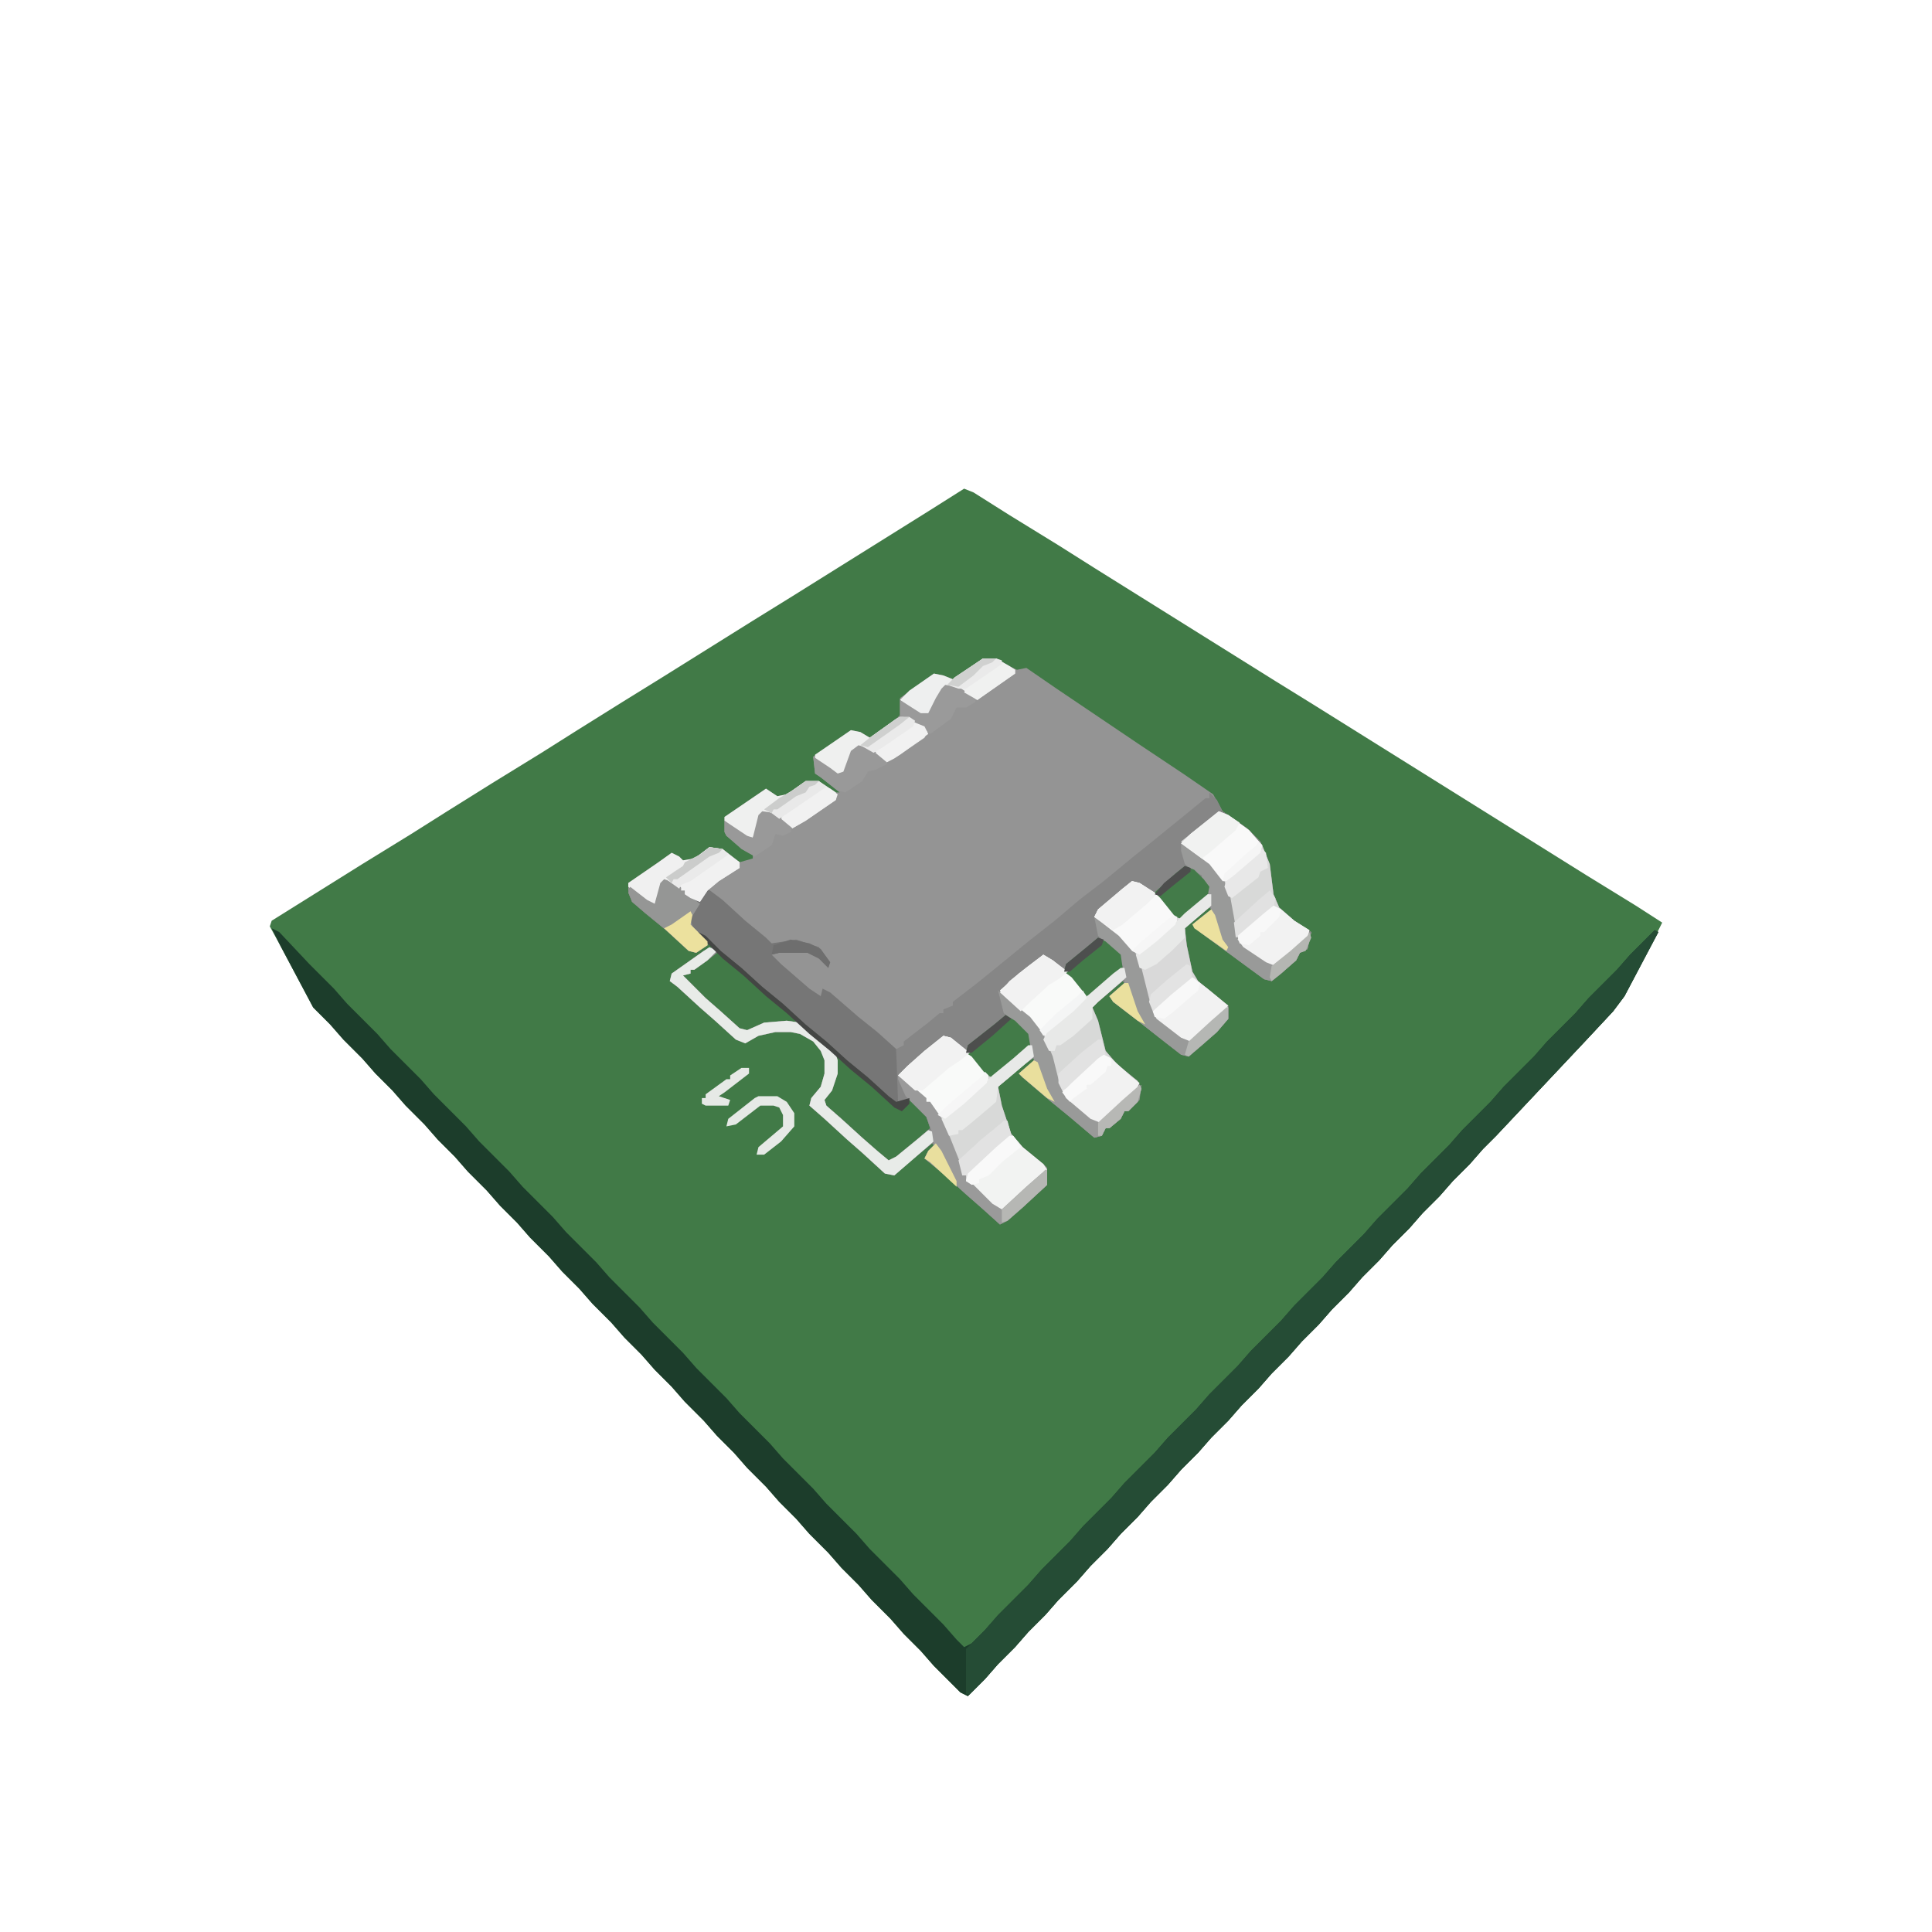
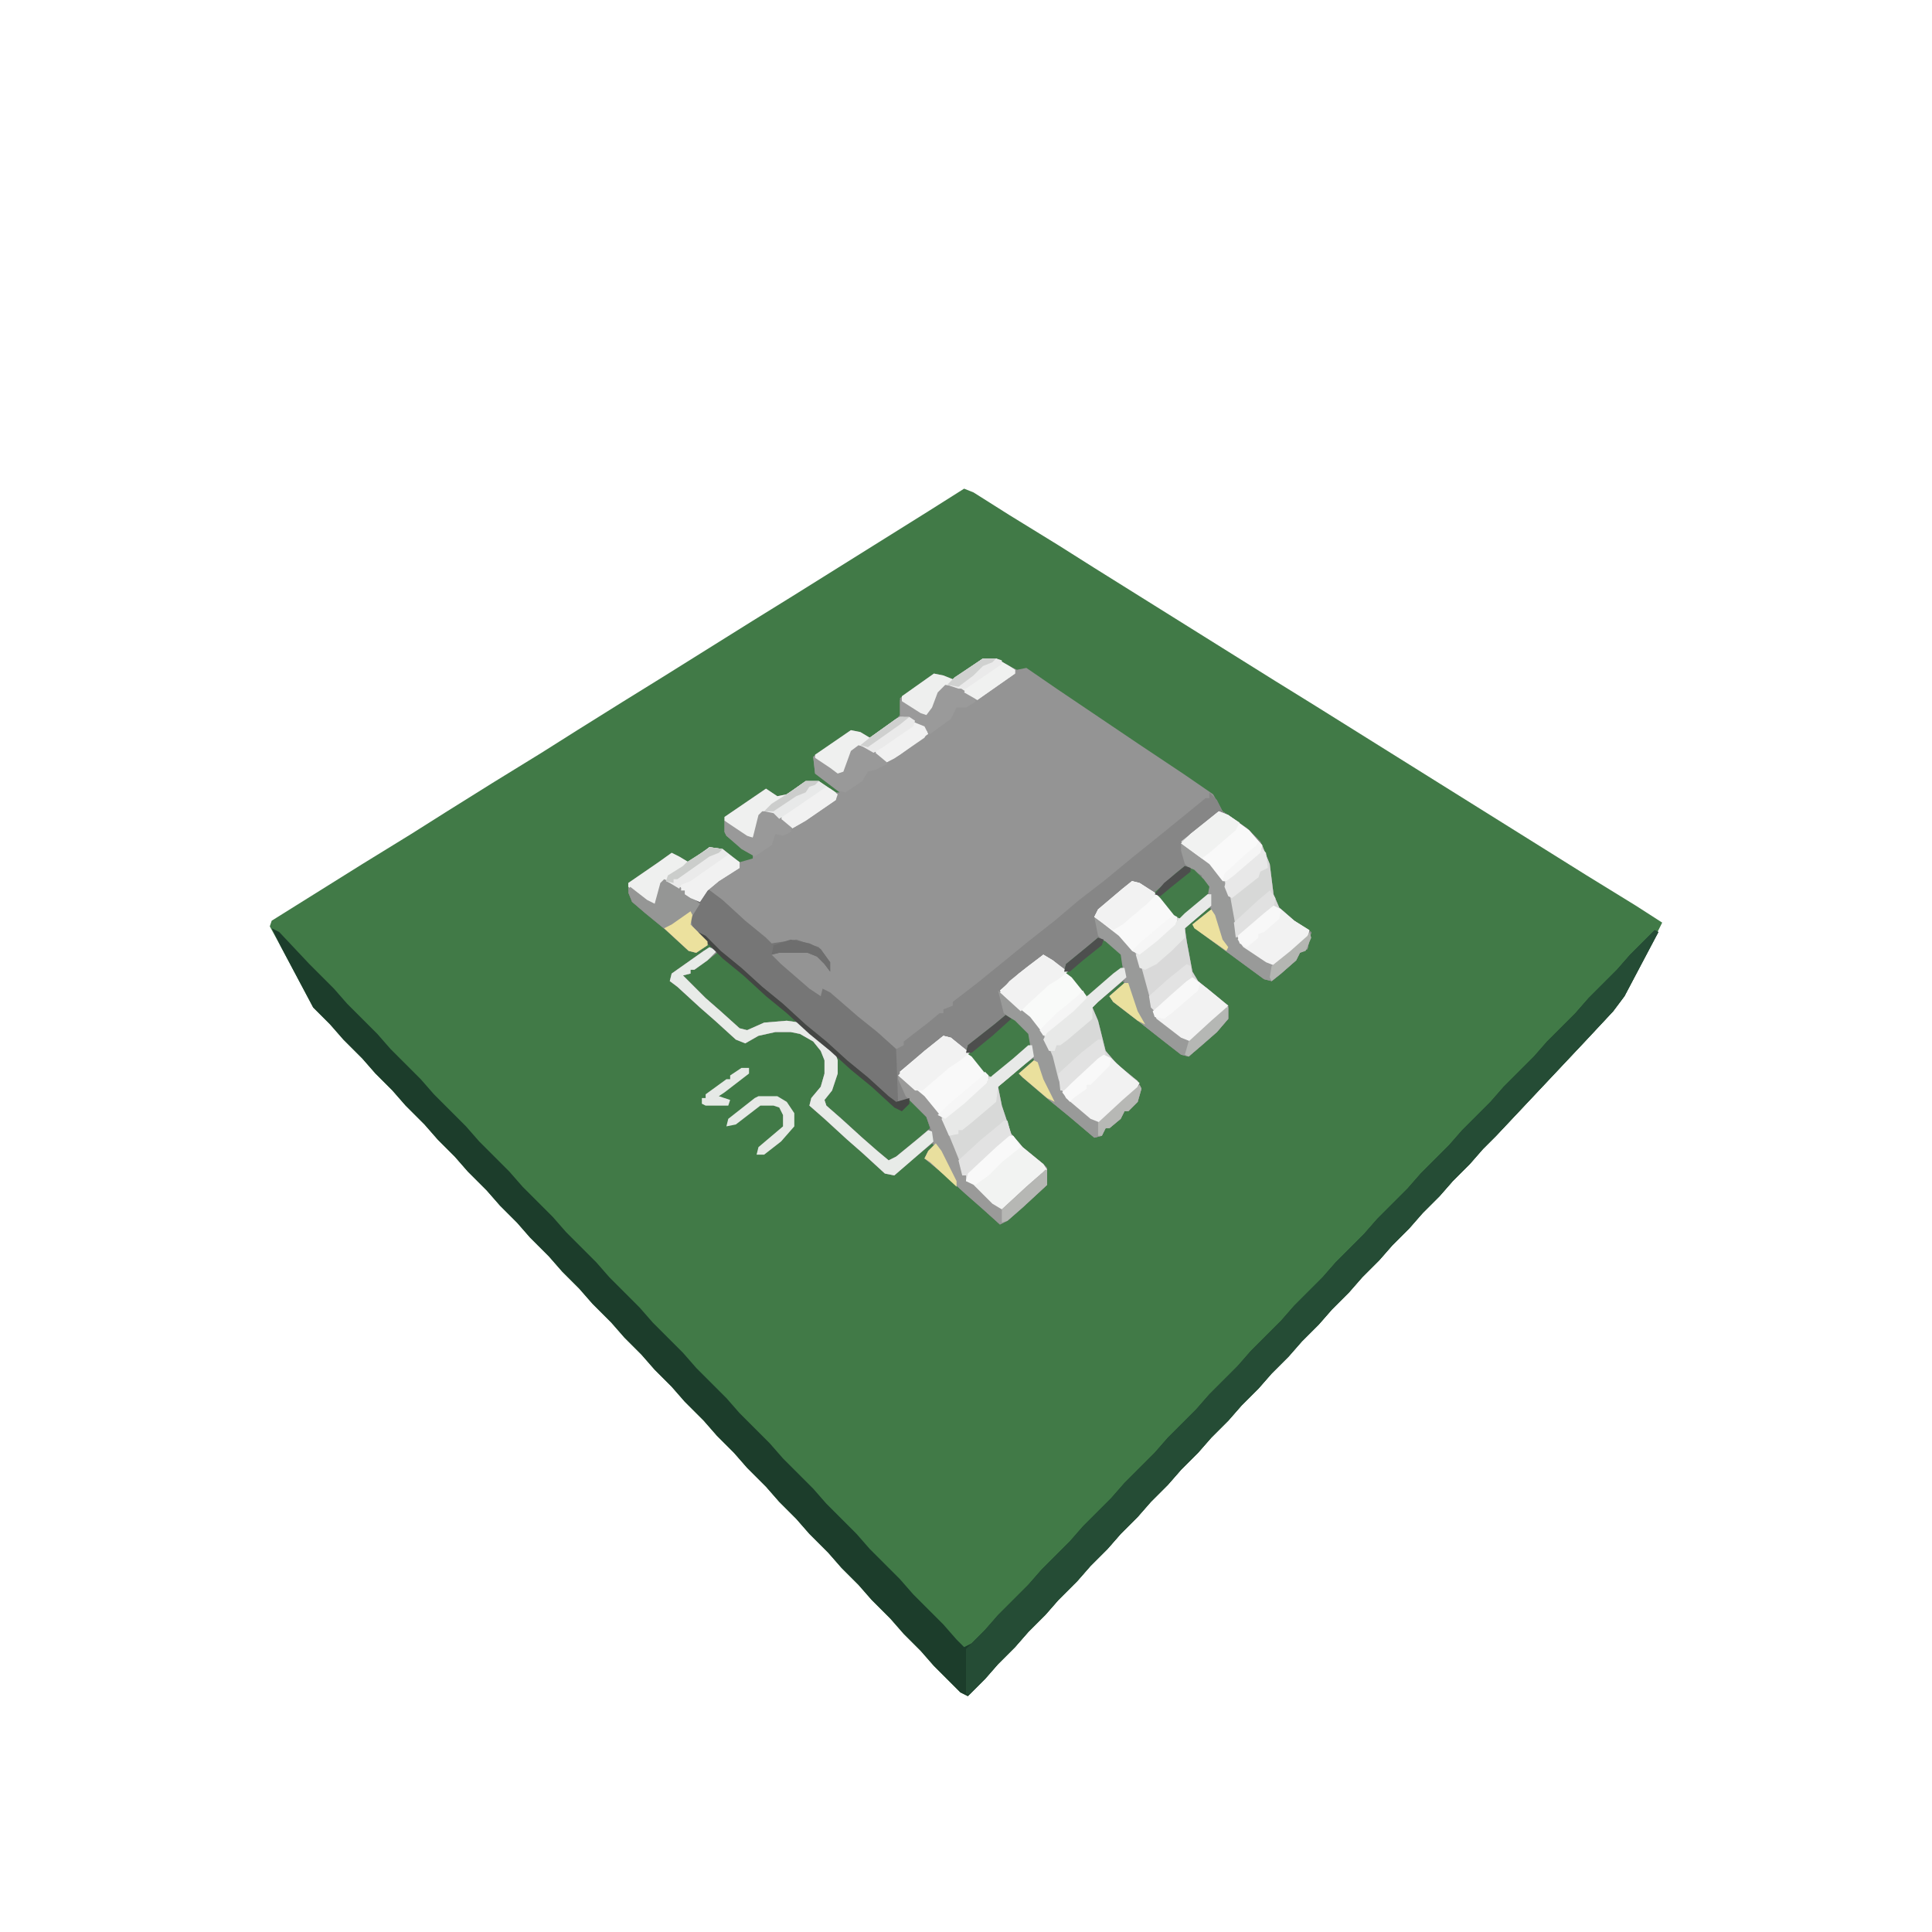
<svg xmlns="http://www.w3.org/2000/svg" version="1.1" width="1024" height="1024">
  <path d="M0,0 L5,2 L24,14 L50,30 L69,42 L93,57 L117,72 L141,87 L165,102 L186,115 L210,130 L234,145 L258,160 L282,175 L306,190 L330,205 L356,221 L370,230 L362,246 L350,269 L344,277 L330,292 L314,309 L298,326 L282,343 L275,350 L268,358 L259,367 L252,375 L243,384 L236,392 L227,401 L220,409 L211,418 L204,426 L195,435 L188,443 L179,452 L172,460 L163,469 L156,477 L147,486 L140,494 L131,503 L124,511 L115,520 L108,528 L99,537 L92,545 L83,554 L76,562 L67,571 L60,579 L50,589 L43,597 L34,606 L27,614 L18,623 L11,631 L2,640 L-2,638 L-16,624 L-23,616 L-32,607 L-39,599 L-49,589 L-56,581 L-65,572 L-72,564 L-82,554 L-89,546 L-98,537 L-105,529 L-115,519 L-122,511 L-131,502 L-138,494 L-148,484 L-155,476 L-164,467 L-171,459 L-180,450 L-187,442 L-197,432 L-204,424 L-213,415 L-220,407 L-230,397 L-237,389 L-246,380 L-253,372 L-263,362 L-270,354 L-279,345 L-286,337 L-296,327 L-303,319 L-312,310 L-319,302 L-329,292 L-336,284 L-345,275 L-362,243 L-368,232 L-367,229 L-343,214 L-319,199 L-293,183 L-274,171 L-250,156 L-224,140 L-205,128 L-181,113 L-160,100 L-136,85 L-112,70 L-91,57 L-67,42 L-43,27 L-19,12 Z " fill="#417A47" transform="translate(511,259)" />
-   <path d="M0,0 L7,0 L14,4 L18,6 L23,5 L39,16 L82,45 L106,61 L122,72 L127,81 L140,90 L147,97 L152,109 L154,125 L157,132 L165,139 L174,145 L172,154 L168,156 L166,160 L158,167 L153,171 L149,170 L134,159 L115,145 L111,141 L121,133 L120,132 L109,141 L107,143 L108,152 L111,166 L114,171 L125,180 L130,184 L130,191 L124,198 L116,205 L109,211 L105,210 L96,203 L82,192 L69,182 L67,179 L75,172 L74,171 L61,182 L58,185 L61,192 L65,208 L71,215 L82,224 L84,228 L82,235 L77,240 L75,240 L73,244 L67,249 L65,249 L63,253 L59,254 L46,243 L35,234 L21,222 L19,220 L27,213 L28,211 L22,215 L8,227 L10,237 L15,252 L21,259 L32,268 L34,270 L34,279 L21,291 L13,298 L9,300 L-1,291 L-9,284 L-20,274 L-31,265 L-29,261 L-26,258 L-27,257 L-38,266 L-47,274 L-52,273 L-64,262 L-72,255 L-84,244 L-92,237 L-91,233 L-86,227 L-84,220 L-84,213 L-86,208 L-90,203 L-97,199 L-102,198 L-110,198 L-119,200 L-126,204 L-131,202 L-142,192 L-150,185 L-162,174 L-166,171 L-165,167 L-148,155 L-143,153 L-141,156 L-146,160 L-153,165 L-155,165 L-155,167 L-159,168 L-154,173 L-147,180 L-139,187 L-129,196 L-125,197 L-116,193 L-104,192 L-97,193 L-83,206 L-78,210 L-77,213 L-77,220 L-80,229 L-84,234 L-83,237 L-75,244 L-64,254 L-56,261 L-50,266 L-46,264 L-35,255 L-28,249 L-30,243 L-39,234 L-46,236 L-61,223 L-75,211 L-85,202 L-96,193 L-107,183 L-118,174 L-130,163 L-141,154 L-149,146 L-146,150 L-146,152 L-152,156 L-156,155 L-168,144 L-179,135 L-186,129 L-188,124 L-188,119 L-172,108 L-165,103 L-161,105 L-159,107 L-153,106 L-145,100 L-138,101 L-129,108 L-122,106 L-122,104 L-126,102 L-136,94 L-137,92 L-137,84 L-115,69 L-109,73 L-104,72 L-94,65 L-87,65 L-78,71 L-76,71 L-86,63 L-89,61 L-90,52 L-70,38 L-65,39 L-60,42 L-46,32 L-44,30 L-44,21 L-33,13 L-26,8 L-21,9 L-16,11 Z " fill="#949494" transform="translate(521,349)" />
-   <path d="M0,0 L4,4 L7,10 L20,19 L27,26 L32,38 L34,54 L37,61 L45,68 L54,74 L52,83 L48,85 L46,89 L38,96 L33,100 L29,99 L14,88 L-5,74 L-9,70 L1,62 L0,61 L-11,70 L-13,72 L-12,81 L-9,95 L-6,100 L5,109 L10,113 L10,120 L4,127 L-4,134 L-11,140 L-15,139 L-24,132 L-38,121 L-51,111 L-53,108 L-45,101 L-46,100 L-59,111 L-62,114 L-59,121 L-55,137 L-49,144 L-38,153 L-36,157 L-38,164 L-43,169 L-45,169 L-47,173 L-53,178 L-55,178 L-57,182 L-61,183 L-74,172 L-85,163 L-99,151 L-101,149 L-93,142 L-92,140 L-98,144 L-112,156 L-110,166 L-105,181 L-99,188 L-88,197 L-86,199 L-86,208 L-99,220 L-107,227 L-111,229 L-121,220 L-129,213 L-140,203 L-151,194 L-149,190 L-146,187 L-147,186 L-158,195 L-167,203 L-172,202 L-184,191 L-192,184 L-204,173 L-212,166 L-211,162 L-206,156 L-204,149 L-204,142 L-206,137 L-210,132 L-217,128 L-222,127 L-230,127 L-239,129 L-246,133 L-251,131 L-262,121 L-270,114 L-282,103 L-286,100 L-285,96 L-268,84 L-263,82 L-261,85 L-266,89 L-273,94 L-275,94 L-275,96 L-279,97 L-274,102 L-267,109 L-259,116 L-249,125 L-245,126 L-236,122 L-224,121 L-217,122 L-203,135 L-198,139 L-197,142 L-197,149 L-200,158 L-204,163 L-203,166 L-195,173 L-184,183 L-176,190 L-170,195 L-166,193 L-155,184 L-148,178 L-150,172 L-159,163 L-165,165 L-166,158 L-166,136 L-162,134 L-162,132 L-149,122 L-143,117 L-141,117 L-141,115 L-136,113 L-136,111 L-123,101 L-107,88 L-96,79 L-82,68 L-69,57 L-56,47 L-39,33 L-29,25 L-13,12 L-2,3 L0,3 Z " fill="#868686" transform="translate(641,420)" />
+   <path d="M0,0 L7,0 L14,4 L18,6 L23,5 L39,16 L82,45 L106,61 L122,72 L127,81 L140,90 L147,97 L152,109 L154,125 L157,132 L165,139 L174,145 L172,154 L168,156 L166,160 L158,167 L153,171 L149,170 L134,159 L115,145 L111,141 L121,133 L120,132 L109,141 L107,143 L108,150 L111,166 L114,171 L125,180 L130,184 L130,191 L124,198 L116,205 L109,211 L105,210 L96,203 L82,192 L69,182 L67,179 L75,172 L74,171 L61,182 L58,185 L61,192 L65,208 L71,215 L82,224 L84,228 L82,235 L77,240 L75,240 L73,244 L67,249 L65,249 L63,253 L59,254 L46,243 L35,234 L21,222 L19,220 L27,213 L28,211 L22,215 L8,227 L10,237 L15,252 L21,259 L32,268 L34,270 L34,279 L21,291 L13,298 L9,300 L-1,291 L-9,284 L-20,274 L-31,265 L-29,261 L-26,258 L-27,257 L-38,266 L-47,274 L-52,273 L-64,262 L-72,255 L-84,244 L-92,237 L-91,233 L-86,227 L-84,220 L-84,213 L-86,208 L-90,203 L-97,199 L-102,198 L-110,198 L-119,200 L-126,204 L-131,202 L-142,192 L-150,185 L-162,174 L-166,171 L-165,167 L-148,155 L-143,153 L-141,156 L-146,160 L-153,165 L-155,165 L-155,167 L-159,168 L-154,173 L-147,180 L-139,187 L-129,196 L-125,197 L-116,193 L-104,192 L-97,193 L-83,206 L-78,210 L-77,213 L-77,220 L-80,229 L-84,234 L-83,237 L-75,244 L-64,254 L-56,261 L-50,266 L-46,264 L-35,255 L-28,249 L-30,243 L-39,234 L-46,236 L-61,223 L-75,211 L-85,202 L-96,193 L-107,183 L-118,174 L-130,163 L-141,154 L-149,146 L-146,150 L-146,152 L-152,156 L-156,155 L-168,144 L-179,135 L-186,129 L-188,124 L-188,119 L-172,108 L-165,103 L-161,105 L-156,108 L-145,100 L-138,101 L-129,108 L-122,106 L-122,104 L-126,102 L-136,94 L-137,92 L-137,84 L-115,69 L-109,73 L-104,72 L-94,65 L-87,65 L-78,71 L-76,71 L-89,61 L-90,52 L-70,38 L-65,39 L-60,42 L-46,32 L-44,30 L-44,21 L-33,13 L-26,8 L-21,9 L-16,11 Z " fill="#949494" transform="translate(521,349)" />
+   <path d="M0,0 L4,4 L7,10 L20,19 L27,26 L32,38 L34,54 L37,61 L45,68 L54,74 L52,83 L48,85 L46,89 L38,96 L33,100 L29,99 L14,88 L-5,74 L-9,70 L1,62 L0,61 L-11,70 L-13,72 L-12,79 L-9,95 L-6,100 L5,109 L10,113 L10,120 L4,127 L-4,134 L-11,140 L-15,139 L-24,132 L-38,121 L-51,111 L-53,108 L-45,101 L-46,100 L-59,111 L-62,114 L-59,121 L-55,137 L-49,144 L-38,153 L-36,157 L-38,164 L-43,169 L-45,169 L-47,173 L-53,178 L-55,178 L-57,182 L-61,183 L-74,172 L-85,163 L-99,151 L-101,149 L-93,142 L-92,140 L-98,144 L-112,156 L-110,166 L-105,181 L-99,188 L-88,197 L-86,199 L-86,208 L-99,220 L-107,227 L-111,229 L-121,220 L-129,213 L-140,203 L-151,194 L-149,190 L-146,187 L-147,186 L-158,195 L-167,203 L-172,202 L-184,191 L-192,184 L-204,173 L-212,166 L-211,162 L-206,156 L-204,149 L-204,142 L-206,137 L-210,132 L-217,128 L-222,127 L-230,127 L-239,129 L-246,133 L-251,131 L-262,121 L-270,114 L-282,103 L-286,100 L-285,96 L-268,84 L-263,82 L-261,85 L-266,89 L-273,94 L-275,94 L-275,96 L-279,97 L-274,102 L-267,109 L-259,116 L-249,125 L-245,126 L-236,122 L-224,121 L-217,122 L-203,135 L-198,139 L-197,142 L-197,149 L-200,158 L-204,163 L-203,166 L-195,173 L-184,183 L-176,190 L-170,195 L-166,193 L-155,184 L-148,178 L-150,172 L-159,163 L-165,165 L-166,158 L-166,136 L-162,134 L-162,132 L-149,122 L-143,117 L-141,117 L-141,115 L-136,113 L-136,111 L-123,101 L-107,88 L-96,79 L-82,68 L-69,57 L-56,47 L-39,33 L-29,25 L-13,12 L-2,3 L0,3 Z " fill="#868686" transform="translate(641,420)" />
  <path d="M0,0 L4,2 L20,19 L33,32 L40,40 L56,56 L63,64 L79,80 L86,88 L103,105 L110,113 L126,129 L133,137 L149,153 L156,161 L172,177 L179,185 L195,201 L202,209 L218,225 L225,233 L241,249 L248,257 L264,273 L271,281 L287,297 L294,305 L310,321 L317,329 L333,345 L340,353 L356,369 L363,377 L367,381 L371,379 L378,372 L385,364 L401,348 L408,340 L423,325 L430,317 L445,302 L452,294 L468,278 L475,270 L490,255 L497,247 L512,232 L519,224 L535,208 L542,200 L557,185 L564,177 L579,162 L586,154 L602,138 L609,130 L624,115 L631,107 L646,92 L653,84 L669,68 L676,60 L691,45 L698,37 L713,22 L720,14 L733,1 L735,2 L717,36 L711,44 L697,59 L681,76 L665,93 L649,110 L642,117 L635,125 L626,134 L619,142 L610,151 L603,159 L594,168 L587,176 L578,185 L571,193 L562,202 L555,210 L546,219 L539,227 L530,236 L523,244 L514,253 L507,261 L498,270 L491,278 L482,287 L475,295 L466,304 L459,312 L450,321 L443,329 L434,338 L427,346 L417,356 L410,364 L401,373 L394,381 L385,390 L378,398 L369,407 L365,405 L351,391 L344,383 L335,374 L328,366 L318,356 L311,348 L302,339 L295,331 L285,321 L278,313 L269,304 L262,296 L252,286 L245,278 L236,269 L229,261 L219,251 L212,243 L203,234 L196,226 L187,217 L180,209 L170,199 L163,191 L154,182 L147,174 L137,164 L130,156 L121,147 L114,139 L104,129 L97,121 L88,112 L81,104 L71,94 L64,86 L55,77 L48,69 L38,59 L31,51 L22,42 L5,10 Z " fill="#1C3D2B" transform="translate(144,492)" />
  <path d="M0,0 L2,1 L-16,35 L-22,43 L-36,58 L-52,75 L-68,92 L-84,109 L-91,116 L-98,124 L-107,133 L-114,141 L-123,150 L-130,158 L-139,167 L-146,175 L-155,184 L-162,192 L-171,201 L-178,209 L-187,218 L-194,226 L-203,235 L-210,243 L-219,252 L-226,260 L-235,269 L-242,277 L-251,286 L-258,294 L-267,303 L-274,311 L-283,320 L-290,328 L-299,337 L-306,345 L-316,355 L-323,363 L-332,372 L-339,380 L-348,389 L-355,397 L-363,405 L-365,405 L-365,381 L-355,371 L-348,363 L-332,347 L-325,339 L-310,324 L-303,316 L-288,301 L-281,293 L-265,277 L-258,269 L-243,254 L-236,246 L-221,231 L-214,223 L-198,207 L-191,199 L-176,184 L-169,176 L-154,161 L-147,153 L-131,137 L-124,129 L-109,114 L-102,106 L-87,91 L-80,83 L-64,67 L-57,59 L-42,44 L-35,36 L-20,21 L-13,13 Z " fill="#254C35" transform="translate(877,493)" />
-   <path d="M0,0 L6,2 L11,6 L11,8 L15,10 L19,11 L23,5 L31,11 L43,22 L54,31 L57,34 L70,32 L82,36 L88,44 L87,47 L82,42 L76,39 L61,39 L57,40 L62,45 L77,58 L83,62 L84,58 L88,60 L103,73 L113,81 L123,90 L124,119 L116,113 L101,100 L91,91 L80,82 L69,72 L58,63 L47,53 L36,44 L21,30 L21,31 L23,35 L17,39 L13,38 L1,27 L-10,18 L-17,12 L-19,7 L-18,4 L-9,11 L-5,13 L-2,2 Z " fill="#767676" transform="translate(352,466)" />
-   <path d="M0,0 L4,1 L15,10 L23,19 L24,21 L29,19 L39,10 L45,5 L47,5 L48,11 L35,22 L29,27 L31,37 L36,52 L42,59 L53,68 L55,71 L46,80 L38,87 L30,93 L18,82 L12,77 L12,74 L10,74 L3,54 L-4,40 L-7,37 L-7,35 L-9,35 L-14,30 L-24,21 L-19,16 L-10,8 Z " fill="#D8D9D8" transform="translate(500,549)" />
-   <path d="M0,0 L5,3 L16,12 L23,21 L29,17 L41,7 L43,7 L44,12 L29,25 L26,28 L29,35 L33,51 L39,58 L50,67 L50,71 L34,86 L30,89 L25,87 L12,76 L6,64 L3,52 L-2,41 L-8,33 L-21,22 L-23,19 L-13,10 Z " fill="#D8D9D8" transform="translate(553,506)" />
-   <path d="M0,0 L4,1 L15,8 L23,17 L24,19 L28,17 L40,7 L42,7 L42,13 L28,25 L29,34 L32,48 L35,53 L46,62 L51,67 L44,74 L36,81 L31,85 L26,83 L13,73 L9,64 L4,46 L1,38 L-8,28 L-16,22 L-20,19 L-18,15 L-5,4 Z " fill="#D9D9D9" transform="translate(600,467)" />
-   <path d="M0,0 L5,2 L16,10 L23,18 L27,28 L29,44 L32,51 L40,58 L48,63 L47,67 L35,78 L30,82 L25,80 L13,72 L9,67 L4,42 L0,34 L-7,26 L-16,20 L-20,16 L-6,5 Z " fill="#D8D9D8" transform="translate(646,430)" />
+   <path d="M0,0 L7,3 L11,6 L11,8 L15,10 L19,11 L23,5 L31,11 L43,22 L54,31 L57,34 L70,32 L82,36 L88,44 L88,49 L85,45 L81,41 L76,39 L61,39 L57,40 L62,45 L77,58 L83,62 L84,58 L88,60 L103,73 L113,81 L123,90 L124,119 L116,113 L101,100 L91,91 L80,82 L69,72 L58,63 L47,53 L36,44 L21,30 L21,31 L23,35 L17,39 L13,38 L1,27 L-10,18 L-17,12 L-19,7 L-18,4 L-9,11 L-5,13 L-2,2 Z " fill="#767676" transform="translate(352,466)" />
+   <path d="M0,0 L4,1 L15,10 L23,19 L24,21 L29,19 L39,10 L45,5 L47,5 L48,11 L35,22 L29,27 L31,37 L36,52 L42,59 L53,68 L55,71 L46,80 L38,87 L30,93 L18,82 L12,77 L12,74 L10,74 L3,54 L-4,40 L-12,31 L-23,22 L-23,19 L-10,8 Z " fill="#D8D9D8" transform="translate(500,549)" />
+   <path d="M0,0 L5,3 L16,12 L23,21 L29,17 L41,7 L43,7 L44,12 L29,25 L26,28 L29,35 L33,51 L39,58 L50,67 L50,71 L34,86 L30,89 L25,87 L12,76 L8,69 L5,60 L3,52 L-2,41 L-8,33 L-21,22 L-23,19 L-13,10 Z " fill="#D8D9D8" transform="translate(553,506)" />
+   <path d="M0,0 L4,1 L15,8 L23,17 L24,19 L28,17 L40,7 L42,7 L42,13 L28,25 L29,32 L32,48 L35,53 L46,62 L51,67 L44,74 L36,81 L31,85 L26,83 L13,73 L9,64 L2,40 L-4,32 L-14,23 L-20,19 L-18,15 L-5,4 Z " fill="#D9D9D9" transform="translate(600,467)" />
+   <path d="M0,0 L5,2 L16,10 L23,18 L27,28 L29,44 L32,51 L40,58 L48,63 L47,67 L35,78 L30,82 L25,80 L13,72 L9,67 L4,42 L0,34 L-7,26 L-16,20 L-20,16 L-6,5 Z " fill="#D7D8D7" transform="translate(646,430)" />
  <path d="M0,0 L4,2 L-1,7 L-8,12 L-10,12 L-10,14 L-14,15 L-9,20 L-2,27 L6,34 L16,43 L20,44 L29,40 L41,39 L48,40 L62,53 L67,57 L68,60 L68,67 L65,76 L61,81 L62,84 L70,91 L81,101 L89,108 L95,113 L99,111 L110,102 L116,97 L119,98 L120,102 L105,115 L98,121 L93,120 L81,109 L73,102 L61,91 L53,84 L54,80 L59,74 L61,67 L61,60 L59,55 L55,50 L48,46 L43,45 L35,45 L26,47 L19,51 L14,49 L3,39 L-5,32 L-17,21 L-21,18 L-20,14 L-3,2 Z " fill="#E8EBE8" transform="translate(376,502)" />
-   <path d="M0,0 L4,1 L15,10 L23,19 L24,24 L11,36 L1,44 L-3,42 L-7,37 L-7,35 L-9,35 L-14,30 L-24,21 L-19,16 L-10,8 Z " fill="#F9FAF9" transform="translate(500,549)" />
+   <path d="M0,0 L4,1 L15,10 L23,19 L24,24 L11,36 L1,44 L-3,42 L-12,31 L-23,22 L-23,19 L-10,8 Z " fill="#F9F9F9" transform="translate(500,549)" />
  <path d="M0,0 L5,3 L16,12 L23,21 L21,25 L9,36 L1,43 L-4,38 L-10,31 L-20,23 L-23,19 L-13,10 Z " fill="#F9FAF9" transform="translate(553,506)" />
  <path d="M0,0 L7,4 L16,11 L23,20 L26,28 L30,50 L34,55 L45,62 L50,64 L63,52 L69,47 L67,56 L63,58 L61,62 L53,69 L48,73 L44,72 L29,61 L10,47 L6,43 L16,35 L14,23 L11,19 L11,17 L7,15 L2,11 L0,4 Z " fill="#999A99" transform="translate(626,447)" />
-   <path d="M0,0 L10,6 L20,16 L24,23 L29,43 L33,53 L49,65 L53,63 L61,56 L70,48 L71,48 L71,54 L65,61 L57,68 L50,74 L46,73 L37,66 L23,55 L10,45 L8,42 L16,35 L16,29 L13,20 L2,10 Z " fill="#999A99" transform="translate(580,486)" />
+   <path d="M0,0 L10,6 L20,16 L24,23 L30,45 L34,54 L49,65 L53,63 L61,56 L70,48 L71,48 L71,54 L65,61 L57,68 L50,74 L46,73 L37,66 L23,55 L10,45 L8,42 L16,35 L16,29 L13,20 L2,10 Z " fill="#999A99" transform="translate(580,486)" />
  <path d="M0,0 L4,1 L15,8 L23,17 L24,22 L13,32 L4,39 L0,37 L-7,29 L-16,22 L-20,19 L-18,15 L-5,4 Z " fill="#F9F9F9" transform="translate(600,467)" />
-   <path d="M0,0 L7,6 L17,14 L24,23 L29,35 L32,47 L37,57 L50,68 L54,69 L66,58 L74,51 L76,50 L75,58 L69,64 L67,64 L65,68 L59,73 L57,73 L55,77 L51,78 L38,67 L27,58 L13,46 L11,44 L19,37 L17,29 L14,22 L7,15 L3,12 Z " fill="#999A99" transform="translate(529,525)" />
-   <path d="M0,0 L7,1 L16,8 L16,11 L5,18 L-1,23 L-5,29 L-10,27 L-13,25 L-13,23 L-17,21 L-22,18 L-25,19 L-28,30 L-30,31 L-43,21 L-43,19 L-27,8 L-20,3 L-16,5 L-14,7 L-8,6 Z " fill="#F0F0F0" transform="translate(376,449)" />
+   <path d="M0,0 L7,6 L17,14 L24,23 L29,35 L32,47 L36,56 L44,63 L52,69 L56,67 L64,60 L75,50 L76,52 L74,59 L69,64 L67,64 L65,68 L59,73 L57,73 L55,77 L51,78 L38,67 L27,58 L13,46 L11,44 L19,37 L17,29 L14,22 L7,15 L3,12 Z " fill="#999A99" transform="translate(529,525)" />
+   <path d="M0,0 L7,1 L16,8 L16,11 L5,18 L-1,23 L-5,29 L-10,27 L-13,25 L-13,23 L-17,21 L-24,18 L-26,22 L-28,30 L-30,31 L-43,21 L-43,19 L-27,8 L-20,3 L-16,5 L-11,8 Z " fill="#EFF0EF" transform="translate(376,449)" />
  <path d="M0,0 L2,0 L7,6 L18,15 L20,18 L11,27 L3,34 L-5,40 L-17,29 L-23,24 L-22,20 L-7,6 Z " fill="#F2F3F2" transform="translate(535,602)" />
-   <path d="M0,0 L8,6 L15,12 L15,14 L17,14 L24,24 L30,39 L34,49 L34,53 L36,53 L36,56 L40,58 L50,68 L55,71 L68,59 L76,52 L79,50 L79,58 L66,70 L58,77 L54,79 L44,70 L36,63 L25,53 L14,44 L16,40 L19,37 L18,30 L15,22 L4,11 L0,2 Z " fill="#9A9A9A" transform="translate(476,570)" />
+   <path d="M0,0 L8,6 L14,11 L23,22 L30,39 L34,49 L34,53 L36,53 L36,56 L40,58 L50,68 L55,71 L68,59 L76,52 L79,50 L79,58 L66,70 L58,77 L54,79 L44,70 L36,63 L25,53 L14,44 L16,40 L19,37 L18,30 L15,22 L4,11 L0,2 Z " fill="#9A9A99" transform="translate(476,570)" />
  <path d="M0,0 L5,2 L16,10 L23,18 L22,22 L8,34 L4,37 L2,37 L-5,28 L-20,17 L-15,12 Z " fill="#F9F9F9" transform="translate(646,430)" />
-   <path d="M0,0 L7,0 L16,6 L16,10 L0,21 L-7,25 L-18,17 L-23,17 L-26,26 L-28,30 L-33,29 L-43,21 L-43,19 L-21,4 L-15,8 L-10,7 Z " fill="#EFF0EF" transform="translate(427,414)" />
-   <path d="M0,0 L4,2 L15,12 L19,15 L17,19 L2,33 L-2,36 L-7,34 L-20,23 L-22,19 L-12,10 L-4,3 Z " fill="#F2F2F2" transform="translate(585,559)" />
+   <path d="M0,0 L7,0 L16,6 L16,10 L0,21 L-7,25 L-17,17 L-23,17 L-26,26 L-28,30 L-33,29 L-43,21 L-43,19 L-21,4 L-15,8 L-10,7 Z " fill="#EFF0EF" transform="translate(427,414)" />
+   <path d="M0,0 L4,2 L15,12 L19,15 L17,19 L2,33 L-2,36 L-7,34 L-20,23 L-22,19 L-12,10 Z " fill="#F2F2F2" transform="translate(585,559)" />
  <path d="M0,0 L5,0 L15,7 L13,11 L-3,22 L-7,24 L-17,17 L-22,16 L-26,20 L-29,29 L-33,31 L-45,22 L-45,20 L-26,7 L-21,8 L-16,11 L-2,1 Z " fill="#EFF0EF" transform="translate(477,380)" />
-   <path d="M0,0 L8,6 L19,15 L13,22 L3,31 L-1,34 L-6,32 L-19,22 L-21,18 L-11,9 Z " fill="#F2F2F2" transform="translate(632,518)" />
-   <path d="M0,0 L7,0 L14,4 L17,6 L17,8 L-3,22 L-12,17 L-17,15 L-21,16 L-25,22 L-28,29 L-33,30 L-44,22 L-39,17 L-26,8 L-21,9 L-16,11 Z " fill="#EEEFEF" transform="translate(521,349)" />
-   <path d="M0,0 L6,2 L11,6 L11,8 L15,10 L19,13 L14,21 L15,25 L23,33 L23,35 L17,39 L13,38 L1,27 L-10,18 L-17,12 L-19,7 L-18,4 L-9,11 L-5,13 L-2,2 Z " fill="#959695" transform="translate(352,466)" />
-   <path d="M0,0 L4,2 L11,8 L19,13 L18,17 L6,28 L1,32 L-4,30 L-16,22 L-19,18 L-18,15 L-7,6 Z " fill="#F2F2F2" transform="translate(675,480)" />
+   <path d="M0,0 L8,6 L19,15 L13,22 L3,31 L-1,34 L-6,32 L-19,22 L-21,18 L-11,9 L-3,2 Z " fill="#F2F2F2" transform="translate(632,518)" />
+   <path d="M0,0 L7,0 L14,4 L17,6 L17,8 L-3,22 L-12,17 L-17,15 L-21,16 L-25,22 L-28,29 L-31,31 L-43,23 L-43,20 L-26,8 L-21,9 L-16,11 Z " fill="#EEEFEE" transform="translate(521,349)" />
+   <path d="M0,0 L7,3 L11,6 L11,8 L15,10 L19,13 L14,21 L15,25 L23,33 L23,35 L17,39 L13,38 L1,27 L-10,18 L-17,12 L-19,7 L-18,4 L-9,11 L-5,13 L-2,2 Z " fill="#959695" transform="translate(352,466)" />
+   <path d="M0,0 L4,2 L11,8 L19,13 L18,17 L6,28 L1,32 L-4,30 L-16,22 L-19,18 L-17,14 L-6,5 Z " fill="#F2F2F2" transform="translate(675,480)" />
  <path d="M0,0 L5,3 L12,10 L13,16 L2,26 L-7,33 L-10,32 L-18,22 L-21,20 L-20,16 L-6,5 Z " fill="#427B48" transform="translate(533,538)" />
  <path d="M0,0 L4,2 L12,9 L13,16 L-2,29 L-6,31 L-14,21 L-18,18 L-17,14 L-6,5 Z " fill="#427B48" transform="translate(582,497)" />
  <path d="M0,0 L2,0 L3,6 L-10,17 L-16,22 L-17,30 L-30,41 L-35,45 L-37,45 L-37,47 L-42,48 L-46,39 L-38,33 L-23,20 L-19,16 L-8,7 Z " fill="#E8E9E8" transform="translate(545,554)" />
  <path d="M0,0 L4,1 L14,9 L9,13 L3,17 L-11,29 L-15,29 L-24,21 L-19,16 L-10,8 Z " fill="#F2F2F2" transform="translate(500,549)" />
  <path d="M0,0 L5,3 L13,9 L8,13 L3,16 L-9,27 L-12,30 L-23,20 L-18,14 L-8,6 Z M5,14 Z " fill="#F2F2F2" transform="translate(553,506)" />
  <path d="M0,0 L5,2 L10,7 L13,11 L12,16 L-2,28 L-5,27 L-13,17 L-16,14 L-5,4 Z " fill="#437B49" transform="translate(628,459)" />
-   <path d="M0,0 L2,0 L3,5 L-12,18 L-15,21 L-15,27 L-25,36 L-32,41 L-34,41 L-35,44 L-38,44 L-41,38 L-39,34 L-27,23 L-19,16 L-4,3 Z " fill="#E8E9E8" transform="translate(594,513)" />
-   <path d="M0,0 L7,2 L15,8 L15,10 L9,13 L5,14 L2,19 L-7,25 L-11,24 L-20,17 L-23,15 L-24,6 L-15,12 L-11,15 L-8,14 L-4,3 Z " fill="#999999" transform="translate(455,395)" />
-   <path d="M0,0 L7,1 L16,7 L16,9 L11,12 L6,12 L3,18 L-8,26 L-16,20 L-24,16 L-24,8 L-13,15 L-9,15 L-5,7 L-2,2 Z " fill="#9A9A9A" transform="translate(501,363)" />
+   <path d="M0,0 L2,0 L3,5 L-12,18 L-15,21 L-15,27 L-28,38 L-32,41 L-34,41 L-35,44 L-38,44 L-41,38 L-39,34 L-27,23 L-19,16 L-4,3 Z " fill="#E8E9E8" transform="translate(594,513)" />
+   <path d="M0,0 L7,2 L15,8 L15,10 L9,13 L5,14 L2,19 L-7,25 L-11,24 L-23,15 L-24,6 L-15,12 L-11,15 L-8,14 L-4,3 Z " fill="#999999" transform="translate(455,395)" />
+   <path d="M0,0 L7,1 L16,7 L16,9 L11,12 L6,12 L3,18 L-8,26 L-16,20 L-24,16 L-24,8 L-13,15 L-10,16 L-7,12 L-4,4 Z " fill="#9A9A9A" transform="translate(501,363)" />
  <path d="M0,0 L4,1 L13,7 L8,12 L-5,23 L-10,26 L-20,19 L-18,15 L-5,4 Z " fill="#F2F2F2" transform="translate(600,467)" />
-   <path d="M0,0 L7,1 L16,8 L15,11 L11,13 L7,12 L5,18 L-4,24 L-11,20 L-19,13 L-20,11 L-20,5 L-14,9 L-8,13 L-5,14 L-2,2 Z " fill="#999999" transform="translate(404,430)" />
+   <path d="M0,0 L6,0 L16,8 L15,11 L11,13 L7,12 L5,18 L-4,24 L-11,20 L-19,13 L-20,11 L-20,5 L-14,9 L-8,13 L-5,14 L-2,2 Z " fill="#999999" transform="translate(404,430)" />
  <path d="M0,0 L2,0 L2,6 L-12,18 L-12,23 L-19,30 L-27,37 L-33,40 L-36,39 L-38,32 L-32,28 L-17,15 L-12,10 Z " fill="#E8E9E8" transform="translate(640,474)" />
  <path d="M0,0 L5,2 L11,6 L9,10 L-5,22 L-9,25 L-20,17 L-15,12 Z " fill="#F1F2F1" transform="translate(646,430)" />
  <path d="M0,0 L10,0 L15,3 L19,9 L19,16 L12,24 L3,31 L-1,31 L0,27 L13,16 L13,10 L11,6 L8,5 L1,5 L-12,15 L-17,16 L-16,12 L-2,1 Z " fill="#E6E9E6" transform="translate(402,581)" />
  <path d="M0,0 L4,2 L7,4 L7,7 L-4,14 L-10,19 L-14,25 L-19,23 L-22,21 L-22,19 L-24,19 L-24,16 L-9,6 Z " fill="#F1F1F1" transform="translate(385,453)" />
  <path d="M0,0 L4,2 L12,10 L23,19 L34,29 L45,38 L57,49 L68,58 L79,68 L90,77 L101,87 L105,90 L112,88 L112,91 L108,95 L104,93 L92,82 L81,73 L70,63 L59,54 L47,43 L36,34 L24,23 L13,14 L0,1 Z " fill="#444644" transform="translate(370,494)" />
  <path d="M0,0 L2,0 L4,8 L-12,23 L-19,29 L-22,29 L-24,21 L-12,10 L-1,1 Z " fill="#E2E2E2" transform="translate(532,594)" />
  <path d="M0,0 L4,1 L8,4 L7,7 L-9,18 L-16,22 L-22,17 L-17,12 Z " fill="#F1F1F1" transform="translate(436,417)" />
-   <path d="M0,0 L7,1 L10,4 L-10,18 L-15,20 L-16,22 L-23,17 L-19,13 L-14,10 L-13,8 L-5,4 Z " fill="#EAEAEA" transform="translate(376,449)" />
-   <path d="M0,0 L2,0 L4,8 L-7,18 L-15,25 L-19,27 L-21,23 L-21,18 L-9,7 Z " fill="#E2E2E2" transform="translate(582,551)" />
+   <path d="M0,0 L7,1 L10,4 L-10,18 L-15,20 L-16,22 L-21,19 L-23,18 L-22,15 L-14,10 L-12,8 L-1,1 Z " fill="#EAEAEA" transform="translate(376,449)" />
+   <path d="M0,0 L2,0 L4,8 L-6,17 L-14,24 L-18,27 L-20,27 L-21,18 L-9,7 Z " fill="#E2E2E2" transform="translate(582,551)" />
  <path d="M0,0 L2,2 L3,10 L-1,12 L-2,15 L-16,26 L-18,25 L-20,20 L-19,16 L-5,4 Z " fill="#E8E8E8" transform="translate(669,450)" />
-   <path d="M0,0 L2,0 L6,6 L-4,14 L-11,21 L-16,23 L-16,25 L-20,26 L-23,24 L-22,20 L-7,6 Z " fill="#F9F9F9" transform="translate(535,602)" />
-   <path d="M0,0 L7,0 L11,3 L-8,16 L-14,20 L-18,17 L-22,15 L-14,9 L-7,5 Z " fill="#E9E9E9" transform="translate(427,414)" />
+   <path d="M0,0 L2,0 L6,6 L-4,14 L-11,21 L-18,26 L-23,24 L-22,20 L-7,6 Z " fill="#F9F9F9" transform="translate(535,602)" />
  <path d="M0,0 L5,2 L7,6 L-8,17 L-15,21 L-21,16 L-16,11 L-4,3 Z " fill="#F1F1F1" transform="translate(485,383)" />
+   <path d="M0,0 L7,0 L11,3 L-8,16 L-14,20 L-17,17 L-22,16 L-18,12 L-7,5 Z " fill="#E8E9E9" transform="translate(427,414)" />
  <path d="M0,0 L7,4 L7,6 L-13,20 L-20,16 L-18,12 L-6,4 Z " fill="#F0F1F0" transform="translate(531,351)" />
  <path d="M0,0 L1,2 L0,7 L9,16 L9,18 L3,22 L-1,21 L-14,9 L-10,7 Z " fill="#ECE19E" transform="translate(366,483)" />
-   <path d="M0,0 L2,1 L3,8 L-11,20 L-18,25 L-20,20 L-19,16 L-10,8 Z " fill="#E3E3E3" transform="translate(629,511)" />
+   <path d="M0,0 L2,1 L3,8 L-5,15 L-17,25 L-19,23 L-20,17 L-10,8 Z " fill="#E3E3E3" transform="translate(629,511)" />
  <path d="M0,0 L5,0 L8,2 L7,5 L-9,16 L-14,19 L-21,15 L-16,11 L-2,1 Z " fill="#EAEAEA" transform="translate(477,380)" />
-   <path d="M0,0 L4,2 L4,6 L2,6 L1,9 L-7,16 L-9,16 L-9,18 L-16,23 L-18,25 L-22,20 L-17,15 L-3,2 Z " fill="#F9F9F9" transform="translate(585,559)" />
+   <path d="M0,0 L4,2 L3,6 L-2,11 L-7,16 L-9,16 L-9,18 L-16,23 L-18,25 L-22,20 L-17,15 L-3,2 Z " fill="#F9F9F9" transform="translate(585,559)" />
  <path d="M0,0 L3,4 L2,9 L-13,22 L-18,25 L-19,17 L-6,5 Z " fill="#E1E1E1" transform="translate(673,472)" />
  <path d="M0,0 L7,0 L10,1 L10,3 L-9,16 L-13,16 L-19,14 L-15,10 L-3,2 Z " fill="#EAEAEA" transform="translate(521,349)" />
-   <path d="M0,0 L4,3 L3,7 L-11,19 L-15,22 L-20,21 L-21,18 L-11,9 Z " fill="#F8F8F8" transform="translate(632,518)" />
+   <path d="M0,0 L4,3 L3,7 L-11,19 L-15,22 L-20,21 L-21,18 L-11,9 L-3,2 Z " fill="#F8F8F8" transform="translate(632,518)" />
  <path d="M0,0 L1,0 L1,8 L-12,20 L-20,27 L-23,28 L-23,21 L-10,9 L-2,2 Z " fill="#B6B7B4" transform="translate(554,620)" />
-   <path d="M0,0 L4,2 L3,6 L-5,14 L-7,14 L-7,16 L-13,21 L-18,20 L-19,16 L-5,4 Z " fill="#F8F8F8" transform="translate(675,480)" />
+   <path d="M0,0 L4,2 L3,7 L-5,14 L-8,15 L-8,17 L-14,22 L-18,20 L-19,16 L-5,4 Z " fill="#F8F8F8" transform="translate(675,480)" />
  <path d="M0,0 L1,2 L-1,9 L-6,14 L-8,14 L-10,18 L-16,23 L-18,23 L-20,27 L-22,27 L-22,20 L-9,8 L-1,1 Z " fill="#B7B8B5" transform="translate(604,575)" />
  <path d="M0,0 L4,0 L4,3 L-9,13 L-12,15 L-6,17 L-7,20 L-19,20 L-21,19 L-21,16 L-19,16 L-19,14 L-8,6 L-6,6 L-6,4 Z " fill="#E6E9E6" transform="translate(393,566)" />
  <path d="M0,0 L1,0 L1,6 L-5,13 L-13,20 L-20,26 L-22,25 L-20,18 L-8,7 Z " fill="#B5B7B4" transform="translate(650,534)" />
+   <path d="M0,0 L10,2 L16,5 L21,12 L21,17 L18,13 L14,9 L9,7 L-6,7 L-10,8 L-9,3 Z " fill="#6E6E6E" transform="translate(419,498)" />
  <path d="M0,0 L2,3 L6,16 L9,20 L8,22 L-9,10 L-10,8 Z " fill="#ECE19F" transform="translate(642,482)" />
  <path d="M0,0 L2,0 L7,15 L11,22 L7,20 L-6,10 L-8,7 Z " fill="#EAE09E" transform="translate(596,521)" />
-   <path d="M0,0 L10,2 L16,5 L21,12 L20,15 L15,10 L9,7 L-6,7 L-10,8 L-9,3 Z " fill="#6E6E6E" transform="translate(419,498)" />
  <path d="M0,0 L1,3 L-2,10 L-5,11 L-7,15 L-15,22 L-20,26 L-21,24 L-20,18 L-10,10 L-1,2 Z " fill="#B4B6B2" transform="translate(694,494)" />
  <path d="M0,0 L2,2 L1,6 L-11,17 L-21,25 L-25,23 L-20,18 L-7,7 L-1,2 Z " fill="#F6F6F6" transform="translate(522,568)" />
-   <path d="M0,0 L2,1 L7,15 L11,22 L7,20 L-6,9 L-8,7 Z " fill="#E9DF9D" transform="translate(548,562)" />
+   <path d="M0,0 L2,1 L5,10 L9,18 L11,22 L7,20 L-6,9 L-8,7 Z " fill="#EAE09D" transform="translate(548,562)" />
  <path d="M0,0 L3,4 L11,20 L11,23 L-3,10 L-6,8 L-4,4 Z " fill="#E9DF9E" transform="translate(496,606)" />
-   <path d="M0,0 L2,4 L-5,11 L-16,20 L-21,24 L-23,21 L-14,12 L-3,3 Z " fill="#F4F5F5" transform="translate(574,525)" />
+   <path d="M0,0 L2,4 L-5,11 L-16,20 L-21,24 L-23,21 L-14,12 L-3,3 Z " fill="#F5F5F5" transform="translate(574,525)" />
  <path d="M0,0 L2,1 L1,5 L-9,14 L-18,21 L-22,19 L-17,14 L-4,3 Z " fill="#F6F6F6" transform="translate(622,485)" />
-   <path d="M0,0 L7,1 L5,3 L0,5 L-17,17 L-19,17 L-20,19 L-23,16 L-14,10 L-13,8 L-5,4 Z " fill="#CBCCCB" transform="translate(376,449)" />
+   <path d="M0,0 L7,1 L5,3 L0,5 L-17,17 L-19,17 L-19,19 L-23,18 L-22,15 L-14,10 L-12,8 L-1,1 Z " fill="#CBCDCB" transform="translate(376,449)" />
  <path d="M0,0 L7,0 L5,2 L0,4 L-5,9 L-13,15 L-19,14 L-15,10 L-3,2 Z " fill="#D0D1D0" transform="translate(521,349)" />
  <path d="M0,0 L3,2 L-7,11 L-18,20 L-21,20 L-20,16 L-6,5 Z " fill="#4D4E4D" transform="translate(533,538)" />
  <path d="M0,0 L2,2 L1,6 L-13,18 L-17,21 L-19,21 L-18,17 L-6,6 L-1,2 Z " fill="#F5F5F5" transform="translate(667,446)" />
-   <path d="M0,0 L7,0 L5,2 L2,3 L0,6 L-5,8 L-15,15 L-17,15 L-18,17 L-22,15 L-14,9 L-7,5 Z " fill="#CCCDCC" transform="translate(427,414)" />
+   <path d="M0,0 L7,0 L5,2 L2,3 L0,6 L-5,8 L-17,16 L-22,16 L-18,12 L-7,5 Z " fill="#CCCDCC" transform="translate(427,414)" />
  <path d="M0,0 L3,1 L2,4 L-8,12 L-15,18 L-18,18 L-17,14 L-6,5 Z " fill="#4D4F4E" transform="translate(582,497)" />
  <path d="M0,0 L5,0 L0,4 L-17,16 L-21,15 L-16,11 L-2,1 Z " fill="#CFD0CF" transform="translate(477,380)" />
  <path d="M0,0 L3,1 L3,3 L-7,11 L-13,16 L-16,15 L-11,9 Z " fill="#4D4E4D" transform="translate(628,459)" />
</svg>
